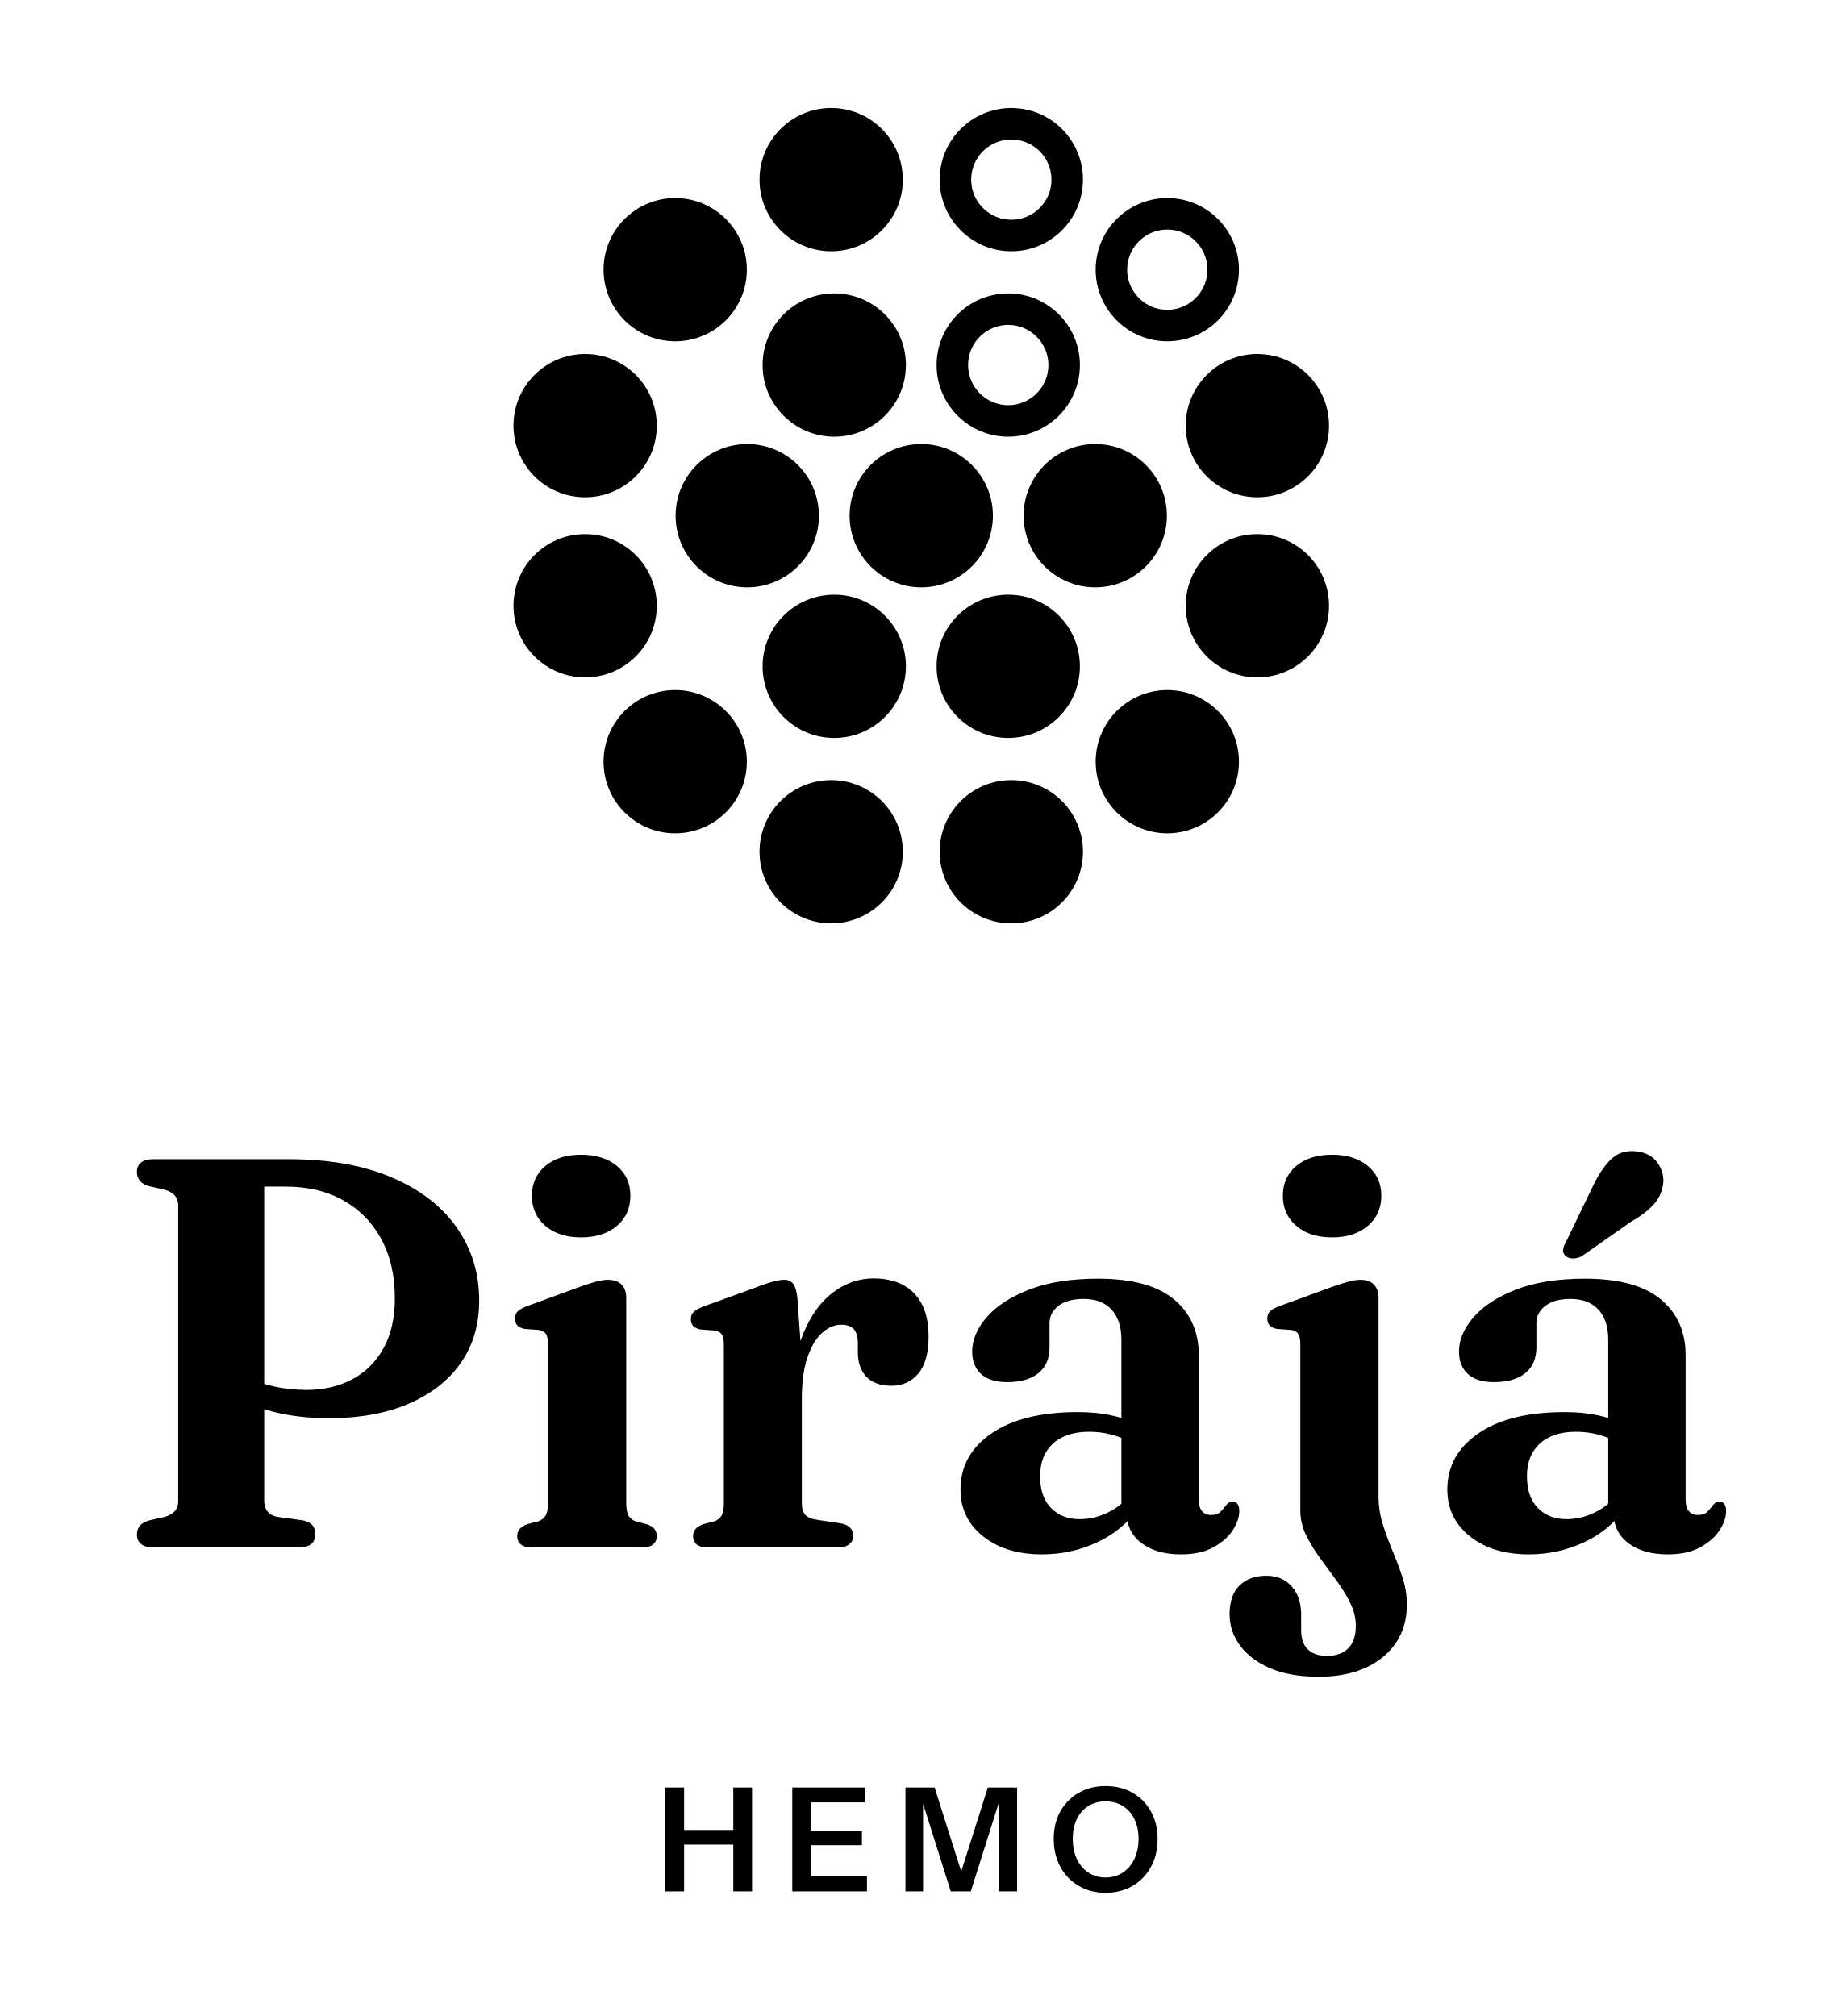
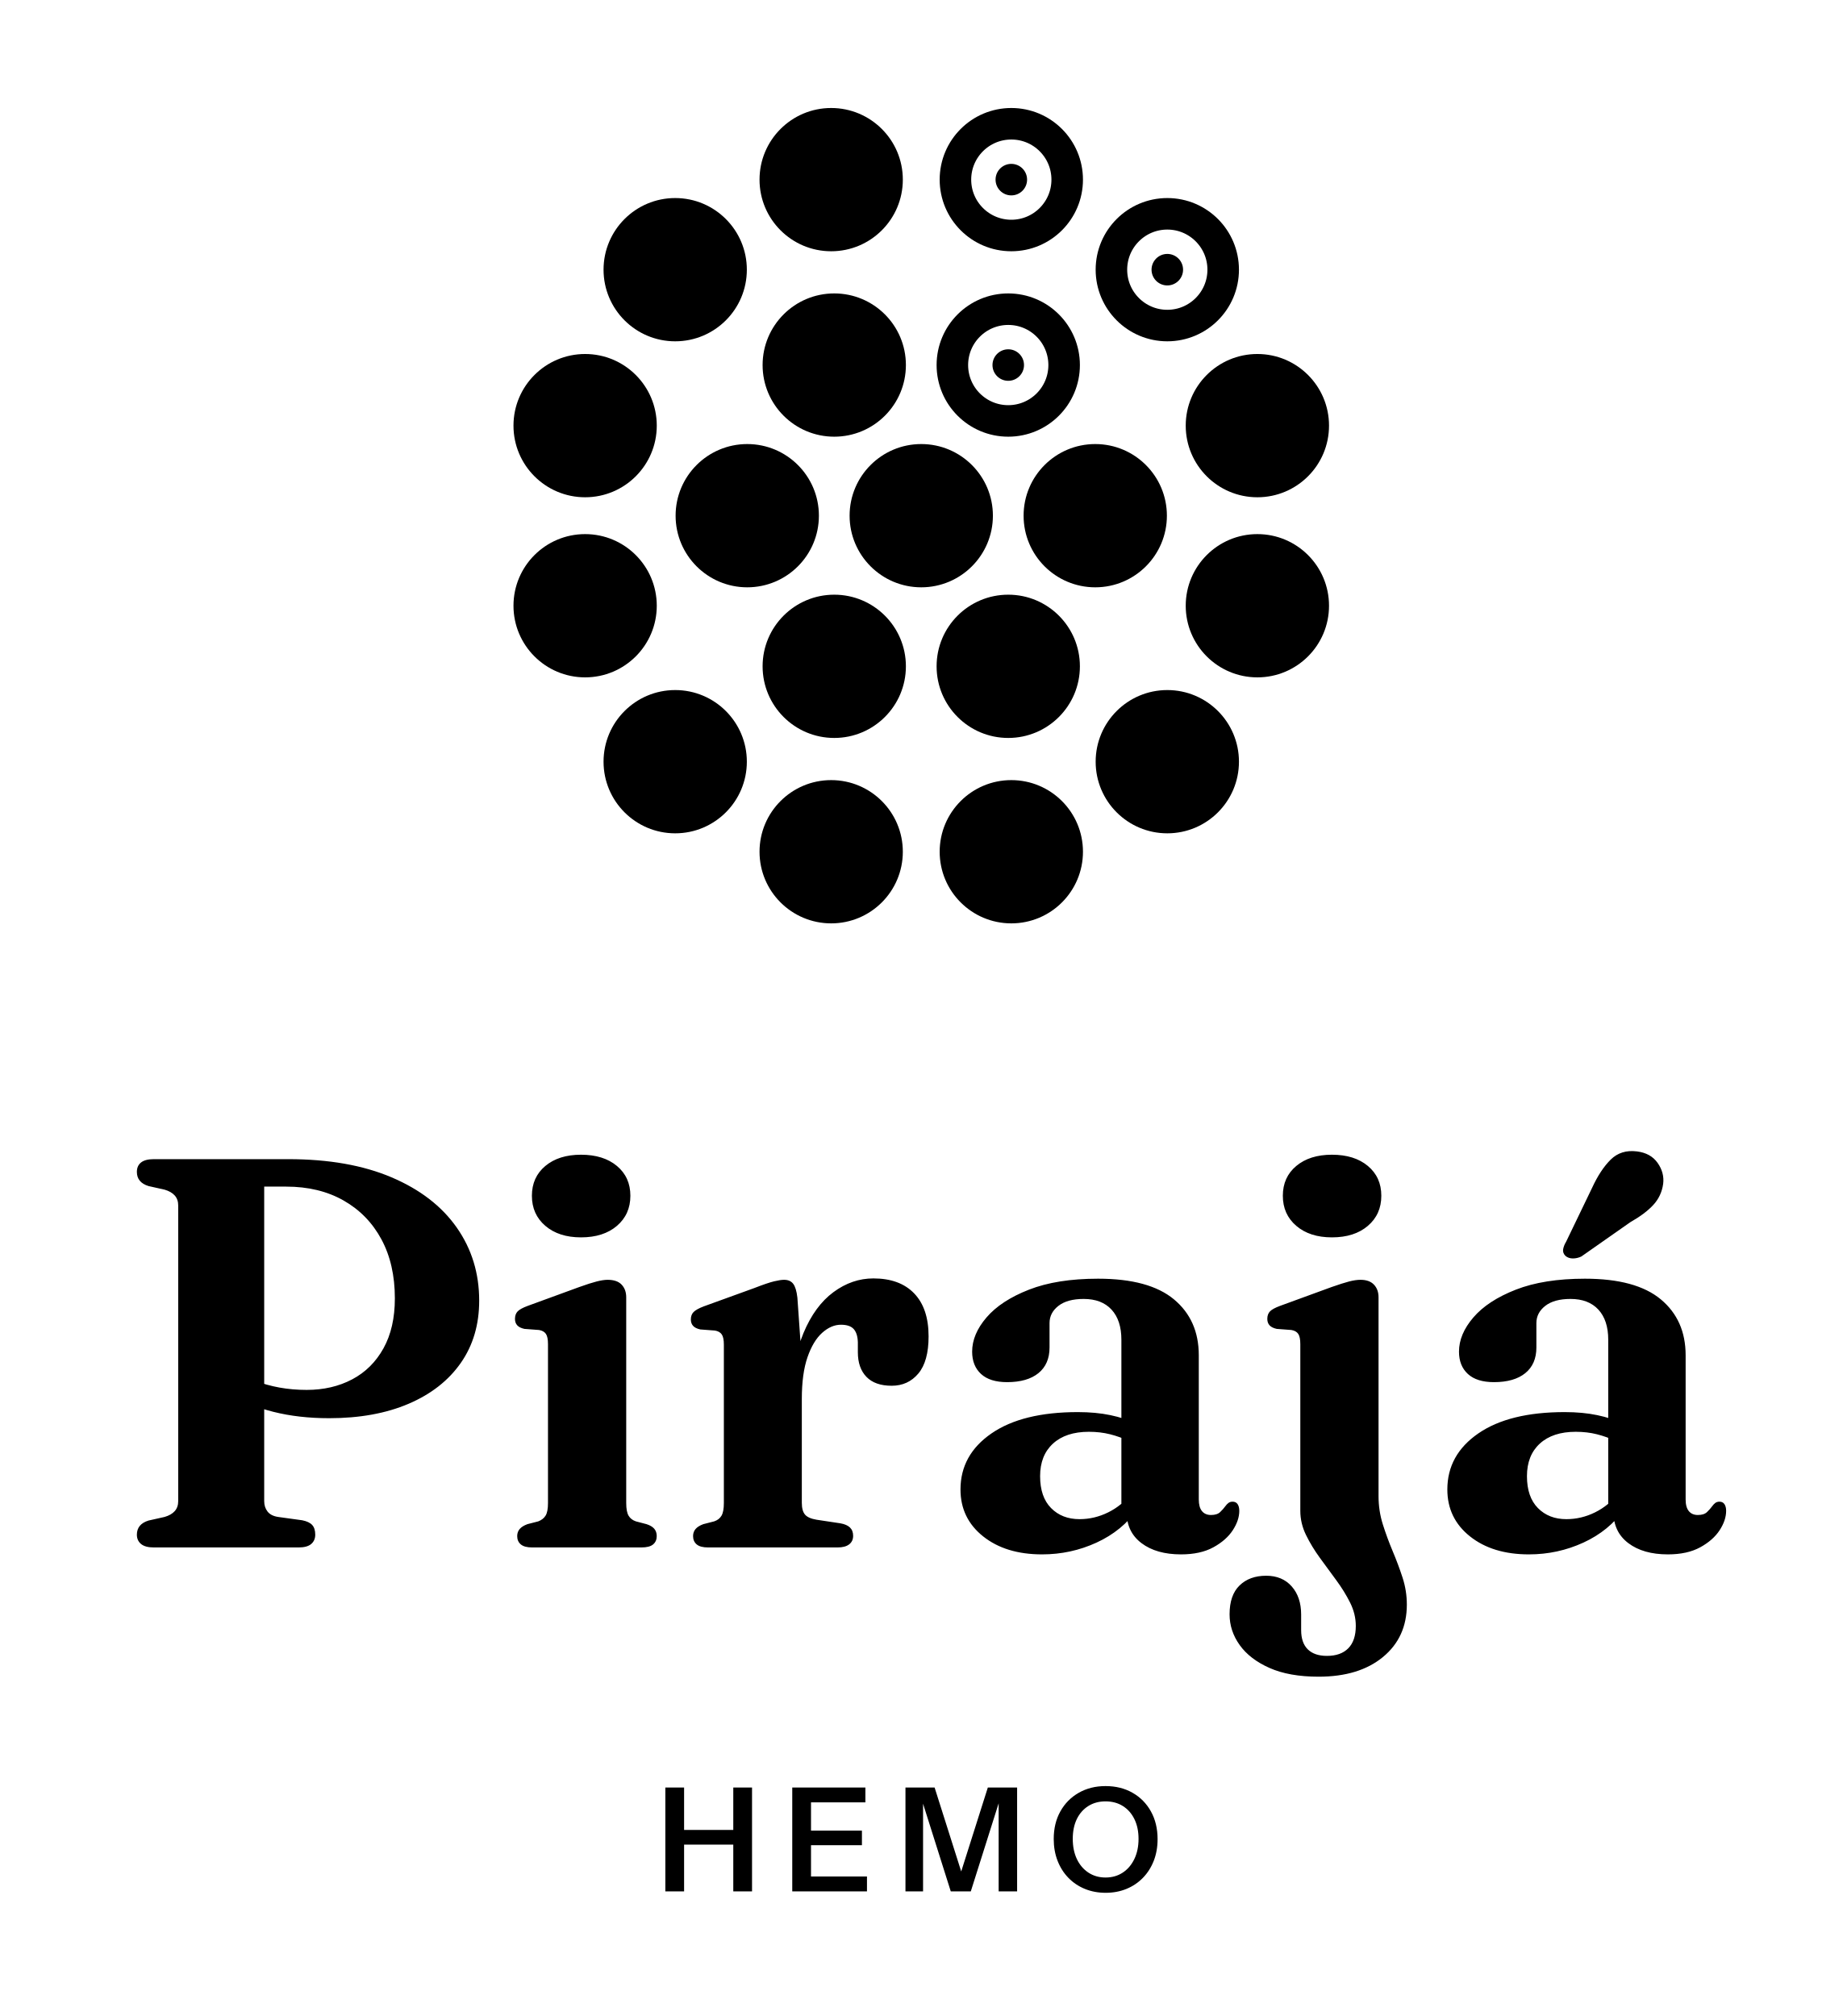
<svg xmlns="http://www.w3.org/2000/svg" viewBox="-19.47 -19.47 332.09 363.44">
  <g transform="translate(73.08 0)">
    <g transform="translate(0.00 0.00) scale(1.8448)">
      <circle cx="39.84" cy="39.84" r="7.00" fill="#000000" />
      <circle cx="48.34" cy="25.12" r="5.46" fill="none" stroke="#000000" stroke-width="3.08" />
+       <circle cx="48.34" cy="25.12" r="1.54" fill="#000000" />
      <circle cx="56.84" cy="39.84" r="7.00" fill="#000000" />
      <circle cx="48.34" cy="54.56" r="7.00" fill="#000000" />
      <circle cx="31.34" cy="54.56" r="7.00" fill="#000000" />
      <circle cx="22.84" cy="39.84" r="7.00" fill="#000000" />
      <circle cx="31.34" cy="25.12" r="7.00" fill="#000000" />
      <circle cx="48.64" cy="7.00" r="5.46" fill="none" stroke="#000000" stroke-width="3.08" />
+       <circle cx="48.64" cy="7.00" r="1.54" fill="#000000" />
      <circle cx="63.88" cy="15.80" r="5.46" fill="none" stroke="#000000" stroke-width="3.08" />
+       <circle cx="63.88" cy="15.80" r="1.54" fill="#000000" />
      <circle cx="72.68" cy="31.04" r="7.00" fill="#000000" />
      <circle cx="72.68" cy="48.64" r="7.00" fill="#000000" />
      <circle cx="63.88" cy="63.88" r="7.00" fill="#000000" />
      <circle cx="48.64" cy="72.68" r="7.00" fill="#000000" />
      <circle cx="31.04" cy="72.68" r="7.00" fill="#000000" />
      <circle cx="15.80" cy="63.88" r="7.00" fill="#000000" />
      <circle cx="7.00" cy="48.64" r="7.00" fill="#000000" />
      <circle cx="7.00" cy="31.04" r="7.00" fill="#000000" />
      <circle cx="15.80" cy="15.80" r="7.00" fill="#000000" />
      <circle cx="31.04" cy="7.00" r="7.00" fill="#000000" />
    </g>
  </g>
  <g transform="translate(0.00 259.50)">
    <path d="M66.9 -44.5Q66.9 -38.0 63.575 -33.25Q60.25 -28.5 54.175 -25.9Q48.1 -23.3 39.85 -23.3Q34.35 -23.3 29.8 -24.45Q25.25 -25.6 21.85 -27.7L22.55 -32.15Q24.35 -30.9 26.45 -30.075Q28.55 -29.25 30.9 -28.825Q33.25 -28.4 35.8 -28.4Q40.4 -28.4 44.0 -30.3Q47.6 -32.2 49.65 -35.9Q51.7 -39.6 51.7 -44.9Q51.7 -51.05 49.275 -55.55Q46.85 -60.05 42.45 -62.55Q38.05 -65.05 32.1 -65.05H28.15V-8.35Q28.15 -7.25 28.75 -6.475Q29.35 -5.7 30.65 -5.5L35.0 -4.9Q36.25 -4.65 36.8 -4.05Q37.35 -3.45 37.35 -2.3Q37.35 -1.25 36.625 -0.625Q35.9 0.0 34.35 0.0H8.25Q6.7 0.0 5.95 -0.625Q5.2 -1.25 5.2 -2.3Q5.2 -4.2 7.3 -4.85L10.2 -5.5Q11.4 -5.85 12.025 -6.55Q12.65 -7.25 12.65 -8.35V-61.65Q12.65 -62.75 12.025 -63.45Q11.4 -64.15 10.2 -64.5L7.3 -65.15Q5.2 -65.8 5.2 -67.7Q5.2 -68.8 5.95 -69.4Q6.7 -70.0 8.25 -70.0H32.5Q43.4 -70.0 51.1 -66.725Q58.8 -63.45 62.85 -57.675Q66.9 -51.9 66.9 -44.5ZM93.4 -45.1V-8.0Q93.4 -6.45 93.825 -5.725Q94.25 -5.0 95.15 -4.7L97.05 -4.2Q98.0 -3.9 98.45 -3.375Q98.9 -2.85 98.9 -2.05Q98.9 -1.1 98.25 -0.55Q97.6 0.0 96.15 0.0H76.45Q75.05 0.0 74.4 -0.55Q73.75 -1.1 73.75 -2.05Q73.75 -2.8 74.2 -3.325Q74.65 -3.85 75.6 -4.2L77.55 -4.7Q78.45 -5.05 78.875 -5.75Q79.3 -6.45 79.3 -8.0V-36.65Q79.3 -37.95 78.925 -38.5Q78.55 -39.05 77.7 -39.2L75.05 -39.4Q74.15 -39.6 73.75 -40.05Q73.35 -40.5 73.35 -41.2Q73.35 -42.05 73.825 -42.55Q74.3 -43.05 75.65 -43.55L84.95 -46.95Q86.9 -47.65 88.075 -47.95Q89.25 -48.25 90.05 -48.25Q91.75 -48.25 92.575 -47.375Q93.4 -46.5 93.4 -45.1ZM85.25 -55.9Q81.25 -55.9 78.825 -57.975Q76.4 -60.05 76.4 -63.4Q76.4 -66.75 78.825 -68.775Q81.25 -70.8 85.25 -70.8Q89.3 -70.8 91.725 -68.775Q94.15 -66.75 94.15 -63.4Q94.15 -60.05 91.725 -57.975Q89.3 -55.9 85.25 -55.9ZM123.3 -26.5Q123.3 -33.75 125.35 -38.65Q127.4 -43.55 130.75 -46.025Q134.1 -48.5 137.95 -48.5Q142.7 -48.5 145.3 -45.8Q147.9 -43.1 147.9 -38.05Q147.9 -33.55 146.05 -31.35Q144.2 -29.15 141.25 -29.15Q138.25 -29.15 136.7 -30.75Q135.15 -32.35 135.15 -35.2V-37.0Q135.1 -38.6 134.4 -39.375Q133.7 -40.15 132.1 -40.15Q130.35 -40.15 128.725 -38.7Q127.1 -37.25 126.075 -34.3Q125.05 -31.35 125.05 -26.75ZM124.25 -45.05 125.05 -33.7V-8.05Q125.05 -6.6 125.625 -5.925Q126.2 -5.25 127.7 -5.0L132.0 -4.35Q133.15 -4.15 133.725 -3.6Q134.3 -3.05 134.3 -2.1Q134.3 -1.1 133.575 -0.55Q132.85 0.0 131.5 0.0H108.15Q106.75 0.0 106.1 -0.55Q105.45 -1.1 105.45 -2.05Q105.45 -2.8 105.9 -3.325Q106.35 -3.85 107.3 -4.2L109.25 -4.7Q110.15 -5.0 110.575 -5.725Q111.0 -6.45 111.0 -8.0V-36.55Q111.0 -37.85 110.625 -38.4Q110.25 -38.95 109.4 -39.1L106.75 -39.3Q105.85 -39.5 105.45 -39.95Q105.05 -40.4 105.05 -41.1Q105.05 -41.95 105.55 -42.45Q106.05 -42.95 107.35 -43.45L116.45 -46.75Q118.9 -47.7 120.05 -47.975Q121.2 -48.25 121.85 -48.25Q122.95 -48.25 123.5 -47.525Q124.05 -46.8 124.25 -45.05ZM183.6 -6.35V-7.4L182.65 -7.6V-37.45Q182.65 -40.95 180.875 -42.875Q179.1 -44.8 175.85 -44.8Q172.9 -44.8 171.3 -43.55Q169.7 -42.3 169.7 -40.45V-36.05Q169.7 -33.05 167.7 -31.425Q165.7 -29.8 162.05 -29.8Q158.95 -29.8 157.35 -31.275Q155.75 -32.75 155.75 -35.3Q155.75 -38.45 158.35 -41.475Q160.95 -44.5 166.0 -46.475Q171.05 -48.45 178.45 -48.45Q187.65 -48.45 192.125 -44.725Q196.6 -41.0 196.6 -34.65V-8.65Q196.6 -7.25 197.175 -6.55Q197.75 -5.85 198.8 -5.85Q199.9 -5.85 200.45 -6.375Q201.0 -6.9 201.4 -7.45Q201.65 -7.8 201.95 -8.025Q202.25 -8.25 202.7 -8.25Q203.3 -8.25 203.6 -7.8Q203.9 -7.35 203.9 -6.6Q203.9 -4.9 202.725 -3.1Q201.55 -1.3 199.225 -0.025Q196.9 1.25 193.4 1.25Q188.95 1.25 186.275 -0.775Q183.6 -2.8 183.6 -6.35ZM153.65 -10.45Q153.65 -16.7 159.225 -20.55Q164.8 -24.4 174.8 -24.4Q178.05 -24.4 180.675 -23.85Q183.3 -23.3 185.2 -22.35L184.1 -19.15Q182.4 -19.95 180.625 -20.4Q178.85 -20.85 176.8 -20.85Q172.65 -20.85 170.325 -18.725Q168.0 -16.6 168.0 -12.85Q168.0 -9.1 169.975 -7.1Q171.95 -5.1 175.1 -5.1Q177.8 -5.1 180.275 -6.325Q182.75 -7.55 184.45 -9.75L185.55 -6.9Q182.8 -3.0 178.175 -0.875Q173.55 1.25 168.35 1.25Q161.8 1.25 157.725 -2.0Q153.65 -5.25 153.65 -10.45ZM229.0 -9.25Q229.0 -6.6 229.775 -4.15Q230.55 -1.7 231.55 0.675Q232.55 3.05 233.325 5.425Q234.1 7.8 234.1 10.3Q234.1 16.2 229.8 19.75Q225.5 23.3 218.2 23.3Q212.9 23.3 209.35 21.725Q205.8 20.15 203.975 17.6Q202.15 15.05 202.15 12.05Q202.15 8.6 203.95 6.85Q205.75 5.1 208.75 5.1Q211.65 5.1 213.35 7.025Q215.05 8.95 215.05 12.1V14.9Q215.05 17.2 216.25 18.375Q217.45 19.55 219.7 19.55Q222.2 19.55 223.55 18.175Q224.9 16.8 224.9 14.15Q224.9 12.0 223.875 9.95Q222.85 7.9 221.375 5.9Q219.9 3.9 218.425 1.875Q216.95 -0.15 215.925 -2.25Q214.9 -4.35 214.9 -6.6V-36.65Q214.9 -37.95 214.525 -38.5Q214.15 -39.05 213.3 -39.2L210.65 -39.4Q209.75 -39.6 209.35 -40.05Q208.95 -40.5 208.95 -41.2Q208.95 -42.05 209.425 -42.55Q209.9 -43.05 211.25 -43.55L220.55 -46.95Q222.55 -47.65 223.7 -47.95Q224.85 -48.25 225.75 -48.25Q227.35 -48.25 228.175 -47.375Q229.0 -46.5 229.0 -45.1ZM220.6 -55.9Q216.6 -55.9 214.175 -57.975Q211.75 -60.05 211.75 -63.4Q211.75 -66.75 214.175 -68.775Q216.6 -70.8 220.6 -70.8Q224.65 -70.8 227.075 -68.775Q229.5 -66.75 229.5 -63.4Q229.5 -60.05 227.075 -57.975Q224.65 -55.9 220.6 -55.9ZM271.35 -6.35V-7.4L270.4 -7.6V-37.45Q270.4 -40.95 268.625 -42.875Q266.85 -44.8 263.6 -44.8Q260.65 -44.8 259.05 -43.55Q257.45 -42.3 257.45 -40.45V-36.05Q257.45 -33.05 255.45 -31.425Q253.45 -29.8 249.8 -29.8Q246.7 -29.8 245.1 -31.275Q243.5 -32.75 243.5 -35.3Q243.5 -38.45 246.1 -41.475Q248.7 -44.5 253.75 -46.475Q258.8 -48.45 266.2 -48.45Q275.4 -48.45 279.875 -44.725Q284.35 -41.0 284.35 -34.65V-8.65Q284.35 -7.25 284.925 -6.55Q285.5 -5.85 286.55 -5.85Q287.65 -5.85 288.2 -6.375Q288.75 -6.9 289.15 -7.45Q289.4 -7.8 289.7 -8.025Q290.0 -8.25 290.45 -8.25Q291.05 -8.25 291.35 -7.8Q291.65 -7.35 291.65 -6.6Q291.65 -4.9 290.475 -3.1Q289.3 -1.3 286.975 -0.025Q284.65 1.25 281.15 1.25Q276.7 1.25 274.025 -0.775Q271.35 -2.8 271.35 -6.35ZM241.4 -10.45Q241.4 -16.7 246.975 -20.55Q252.55 -24.4 262.55 -24.4Q265.8 -24.4 268.425 -23.85Q271.05 -23.3 272.95 -22.35L271.85 -19.15Q270.15 -19.95 268.375 -20.4Q266.6 -20.85 264.55 -20.85Q260.4 -20.85 258.075 -18.725Q255.75 -16.6 255.75 -12.85Q255.75 -9.1 257.725 -7.1Q259.7 -5.1 262.85 -5.1Q265.55 -5.1 268.025 -6.325Q270.5 -7.55 272.2 -9.75L273.3 -6.9Q270.55 -3.0 265.925 -0.875Q261.3 1.25 256.1 1.25Q249.55 1.25 245.475 -2.0Q241.4 -5.25 241.4 -10.45ZM267.5 -64.85Q269.0 -68.1 270.85 -69.925Q272.7 -71.75 275.55 -71.4Q278.05 -71.1 279.3 -69.325Q280.55 -67.55 280.3 -65.55Q280.0 -63.35 278.525 -61.75Q277.05 -60.15 274.4 -58.65L265.55 -52.45Q264.8 -52.1 264.025 -52.1Q263.25 -52.1 262.7 -52.55Q262.15 -53.1 262.275 -53.775Q262.4 -54.45 262.8 -55.1Z" fill="#000000" />
  </g>
  <path d="M1.612 0.0V-18.72H4.992V0.0ZM13.858 0.0V-18.72H17.238V0.0ZM3.224 -11.076H15.392V-8.424H3.224ZM24.487 0.0V-18.72H27.867V0.0ZM26.099 0.0V-2.678H37.955V0.0ZM26.099 -8.32V-10.946H37.045V-8.32ZM26.099 -16.042V-18.72H37.669V-16.042ZM44.892 0.0V-18.72H50.144L55.864 -0.676H54.018L59.738 -18.72H65.016V0.0H61.688V-17.602H62.234L56.67 0.0H53.056L47.544 -17.446H48.064V0.0ZM80.974 0.26Q78.946 0.26 77.23 -0.442Q75.514 -1.144 74.253 -2.444Q72.992 -3.744 72.303 -5.525Q71.614 -7.306 71.614 -9.438Q71.614 -12.272 72.81 -14.417Q74.006 -16.562 76.125 -17.771Q78.244 -18.98 80.948 -18.98Q83.704 -18.98 85.823 -17.771Q87.942 -16.562 89.138 -14.404Q90.334 -12.246 90.334 -9.412Q90.334 -7.28 89.645 -5.512Q88.956 -3.744 87.695 -2.444Q86.434 -1.144 84.718 -0.442Q83.002 0.26 80.974 0.26ZM80.948 -2.496Q82.716 -2.496 84.055 -3.38Q85.394 -4.264 86.148 -5.837Q86.902 -7.41 86.902 -9.464Q86.902 -11.492 86.161 -13.013Q85.42 -14.534 84.081 -15.379Q82.742 -16.224 80.948 -16.224Q79.18 -16.224 77.841 -15.379Q76.502 -14.534 75.774 -13.026Q75.046 -11.518 75.046 -9.464Q75.046 -7.384 75.787 -5.824Q76.528 -4.264 77.867 -3.38Q79.206 -2.496 80.948 -2.496Z" fill="#000000" transform="translate(98.84 321.50)" />
</svg>
